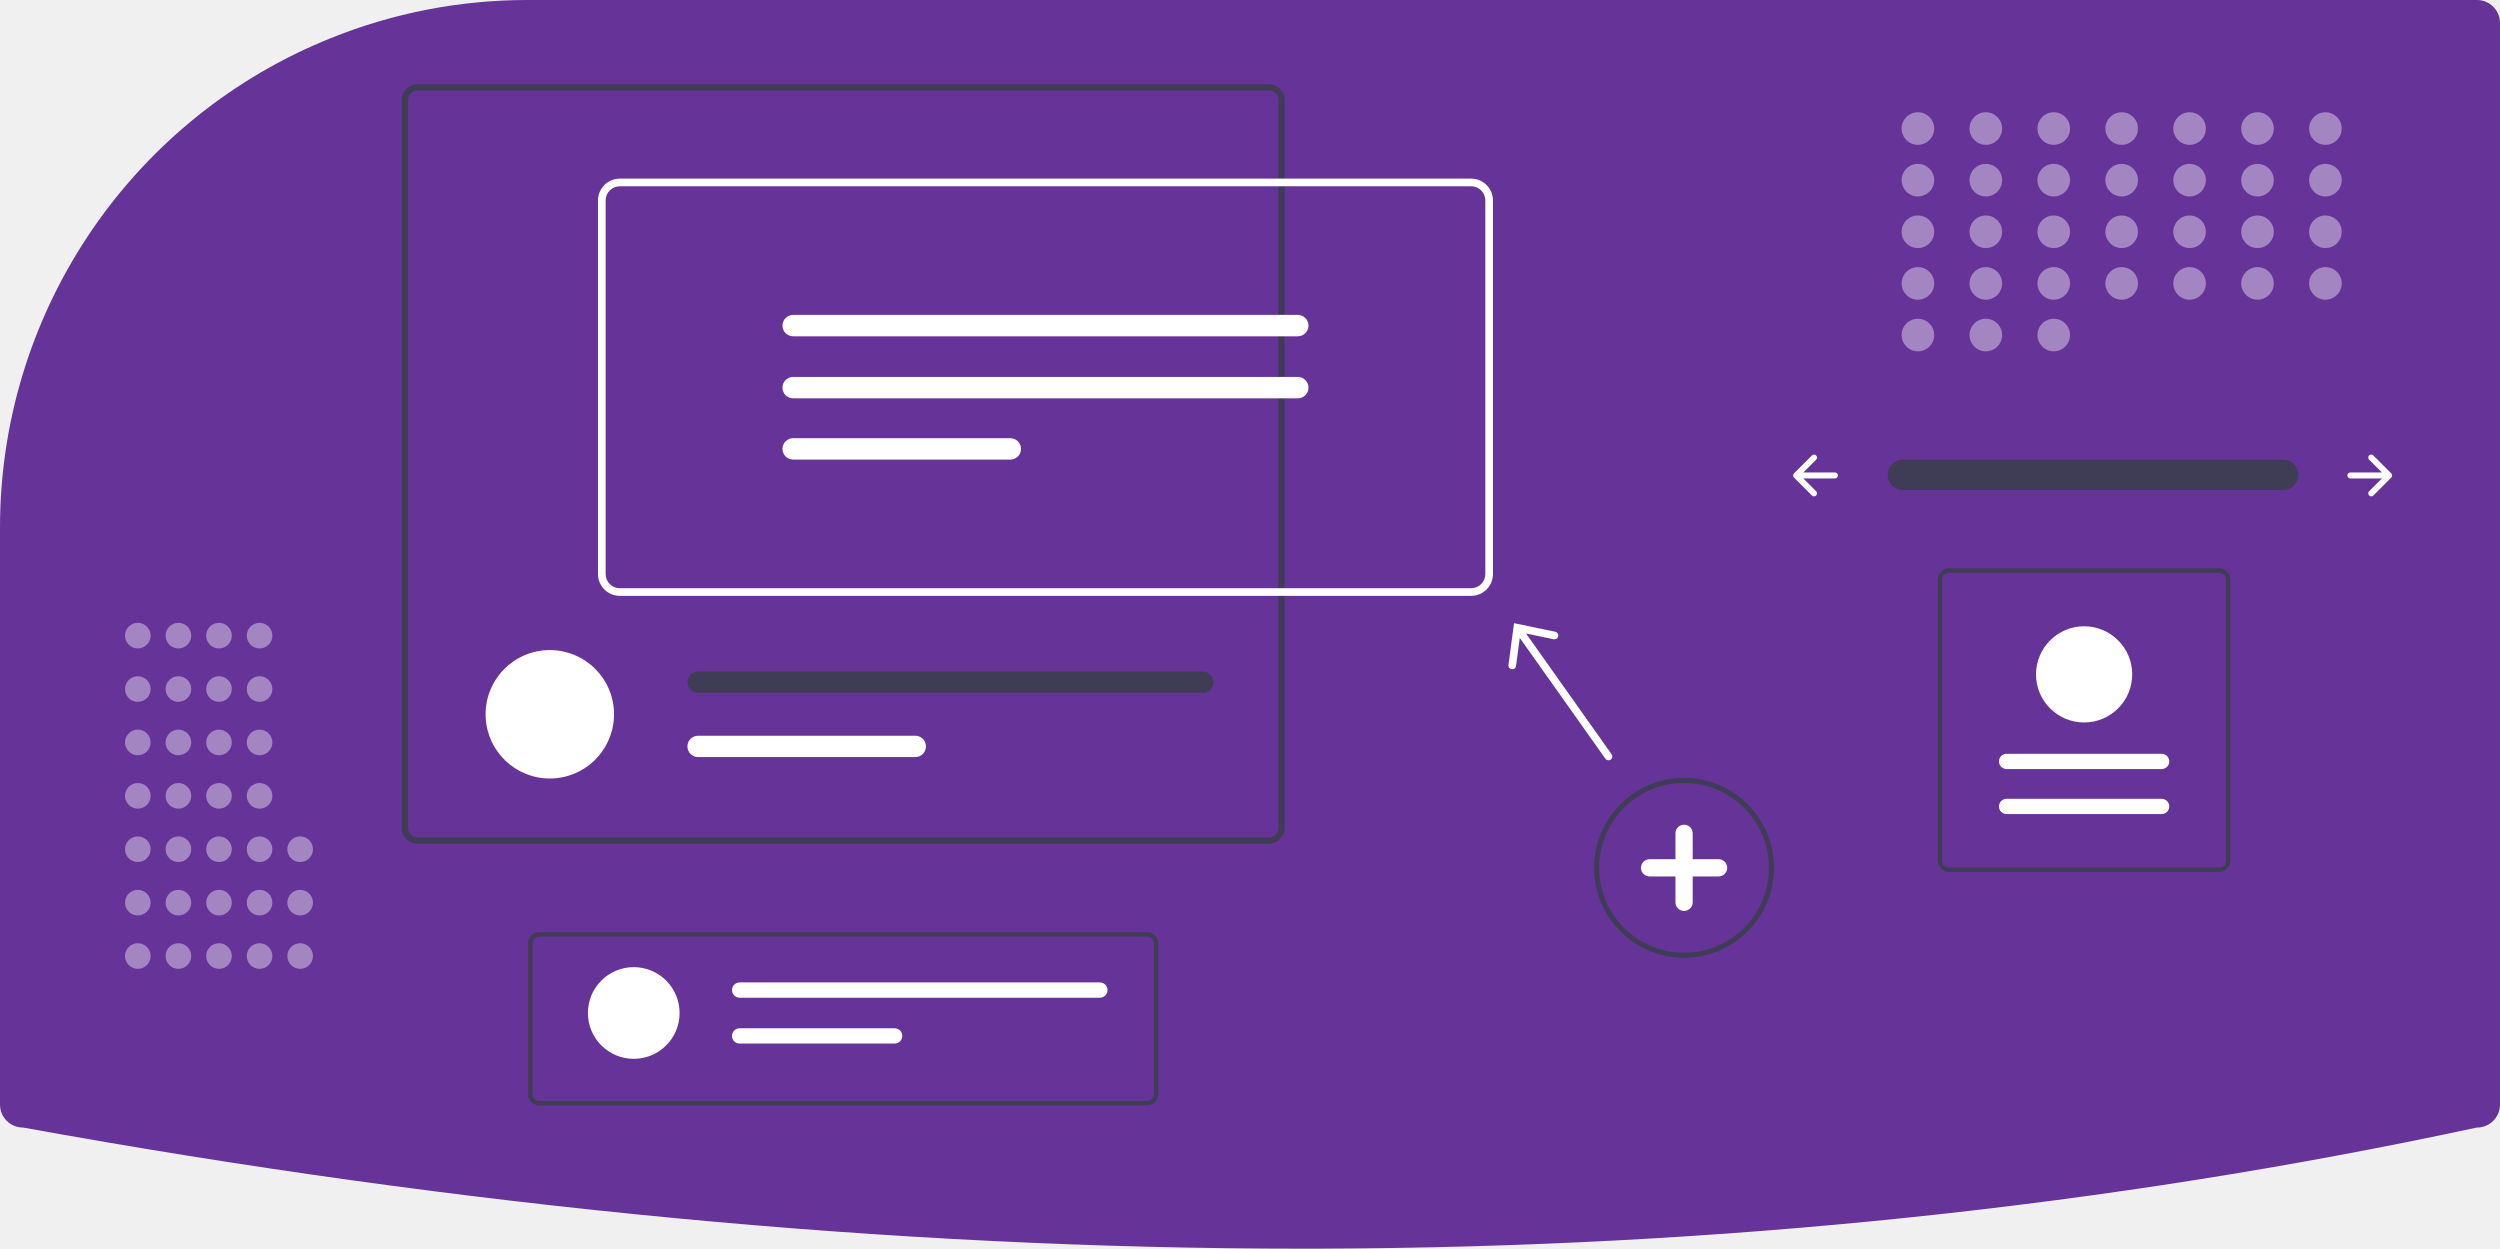
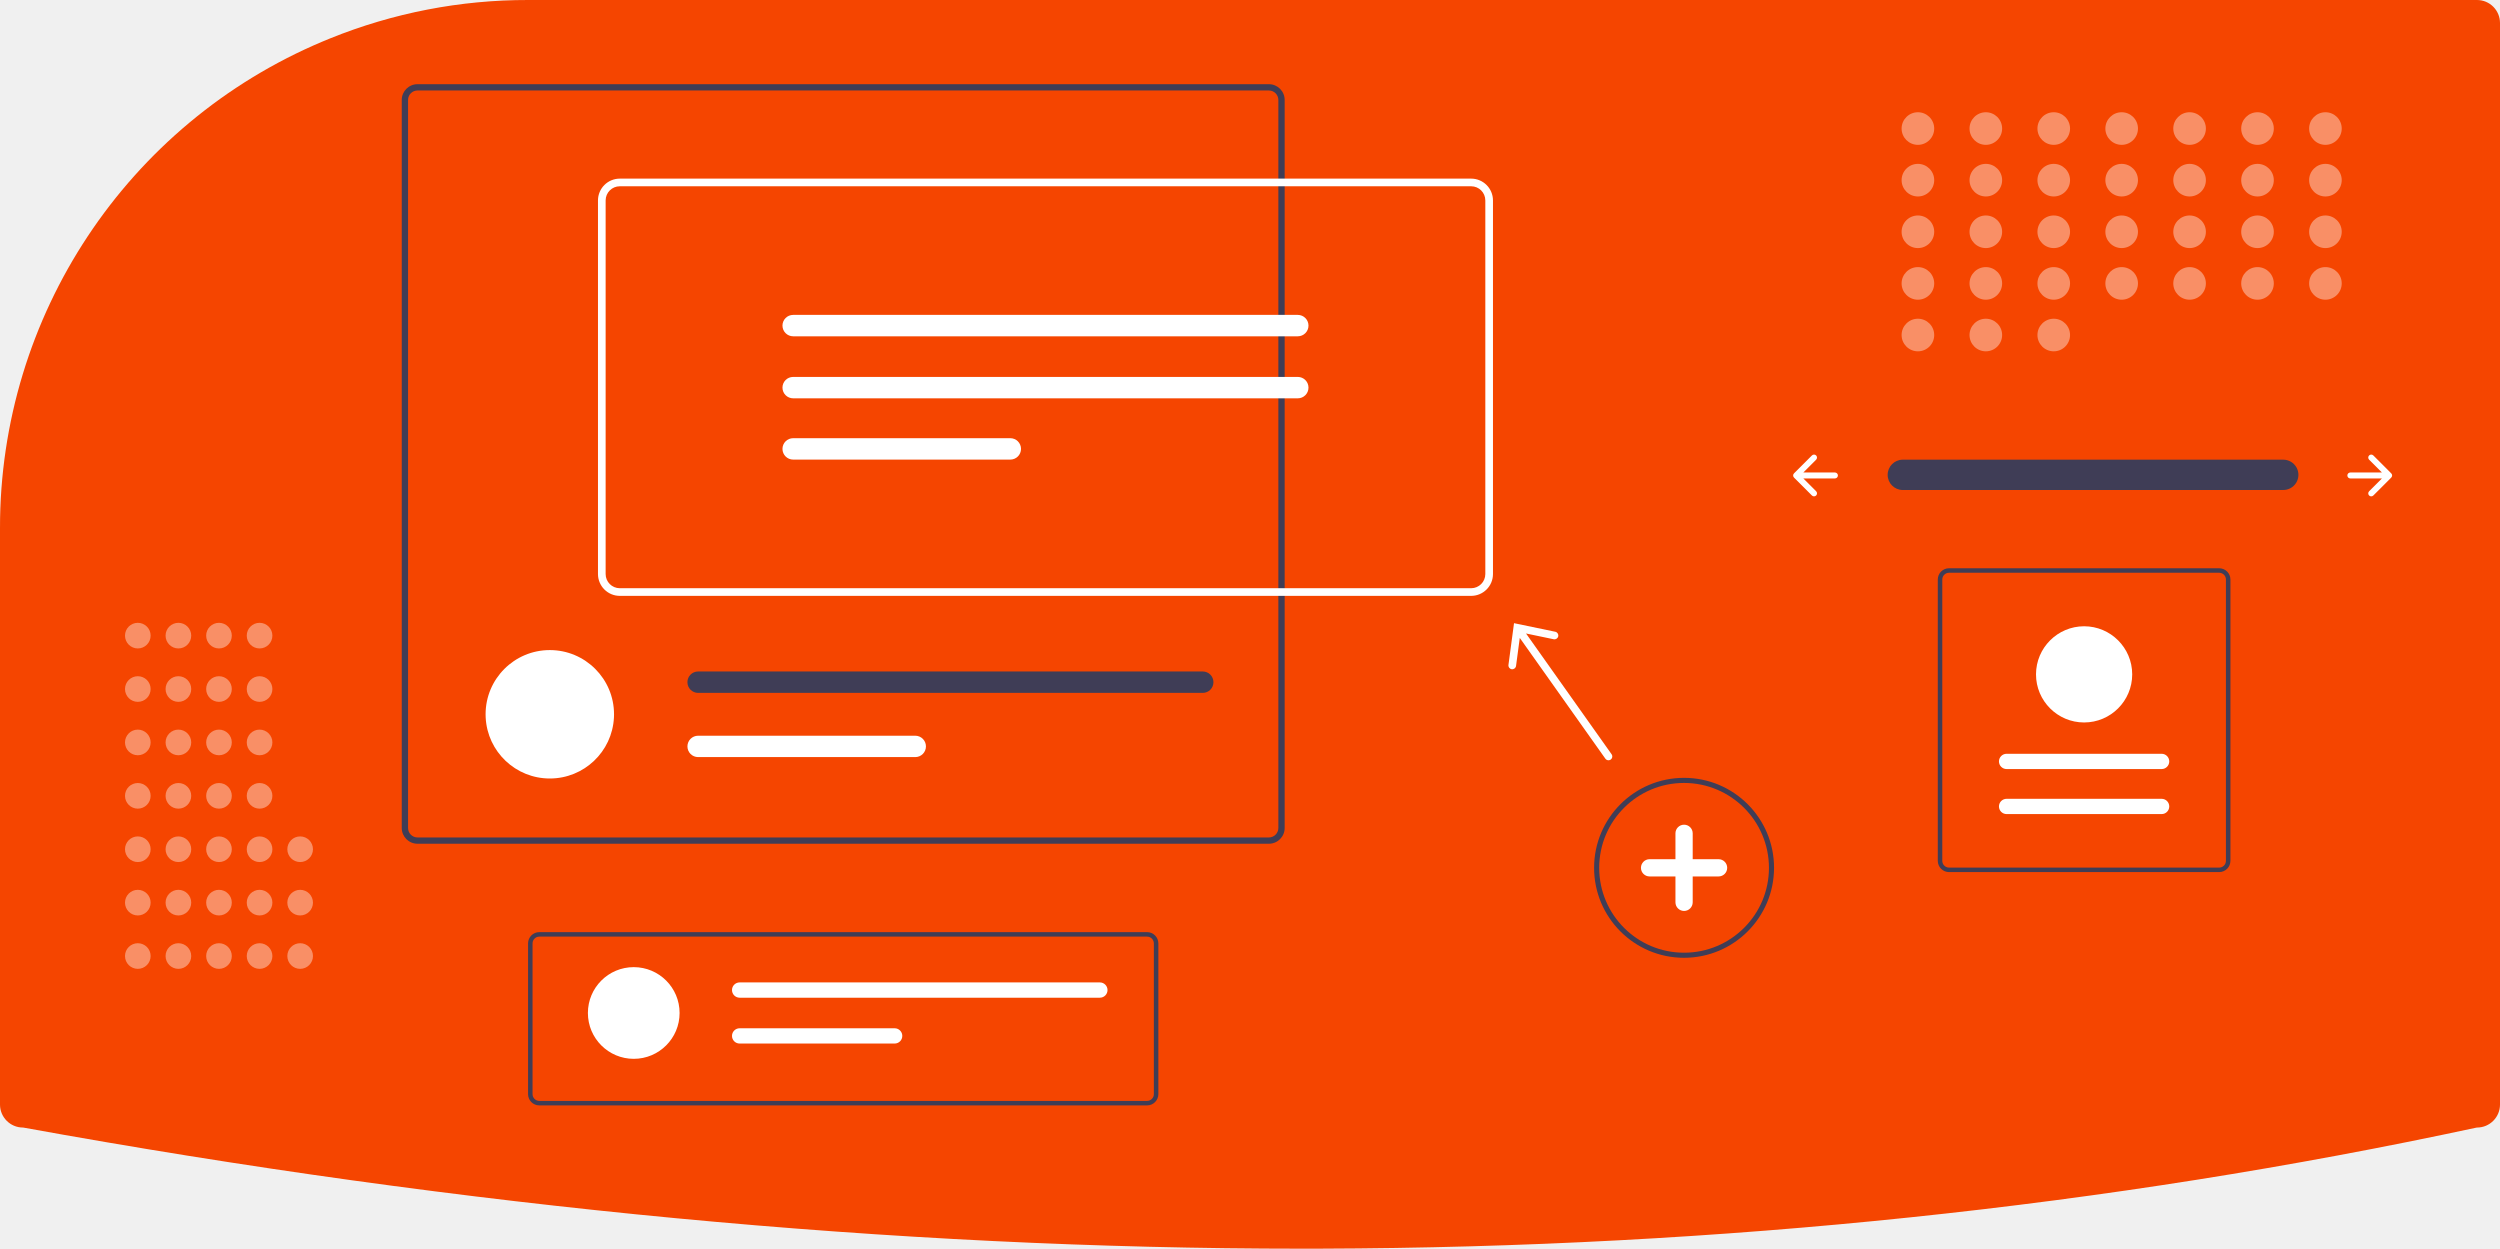
<svg xmlns="http://www.w3.org/2000/svg" data-name="Layer 1" width="980" height="489.48" viewBox="0 0 980 489.48">
-   <path d="M317.06,205.26a205.979,205.979,0,0,0-77.685,15.067c-.994.407-1.991.816-2.988,1.235A206.781,206.781,0,0,0,110,412.32v225.94a9.01,9.01,0,0,0,9,9l.179.016c173.467,31.502,342.106,47.465,501.372,47.465q3.582,0,7.156-.011c156.555-.477,308.994-16.439,453.083-47.447l.21-.022a9.01,9.01,0,0,0,9-9v-424a9.01,9.01,0,0,0-9-9Z" transform="translate(-110 -205.2598)" fill="#663399" />
-   <path id="f4300551-56ef-4356-8f30-d0080b223343-2050" data-name="Path 40" d="M855.799,385.452a5.947,5.947,0,0,0,0,11.892H1004.885a5.947,5.947,0,1,0,.195-11.892q-.098-.002-.195,0Z" transform="translate(-110 -205.2598)" fill="#3f3d56" />
+   <path d="M317.06,205.26a205.979,205.979,0,0,0-77.685,15.067c-.994.407-1.991.816-2.988,1.235A206.781,206.781,0,0,0,110,412.32v225.94a9.01,9.01,0,0,0,9,9l.179.016c173.467,31.502,342.106,47.465,501.372,47.465q3.582,0,7.156-.011c156.555-.477,308.994-16.439,453.083-47.447l.21-.022a9.01,9.01,0,0,0,9-9v-424a9.01,9.01,0,0,0-9-9Z" transform="translate(-110 -205.2598)" fill="#f54500" />
+   <path id="f4300551-56ef-4356-8f30-d0080b223343-453" data-name="Path 40" d="M855.799,385.452a5.947,5.947,0,0,0,0,11.892H1004.885a5.947,5.947,0,1,0,.195-11.892q-.098-.002-.195,0Z" transform="translate(-110 -205.2598)" fill="#3f3d56" />
  <path d="M1038.694,383.797a1.17,1.17,0,0,0,0,1.655l5.023,5.023H1031.331a1.17,1.17,0,1,0,0,2.34H1043.717l-5.023,5.023a1.17,1.17,0,1,0,1.655,1.655l7.02-7.02a1.17,1.17,0,0,0,0-1.655l-7.02-7.02A1.17,1.17,0,0,0,1038.694,383.797Z" transform="translate(-110 -205.2598)" fill="#fff" />
  <path d="M821.927,383.797a1.17,1.17,0,0,1,0,1.655l-5.023,5.023h12.386a1.17,1.17,0,1,1,0,2.34H816.905l5.023,5.023a1.17,1.17,0,0,1-1.655,1.655l-7.02-7.02a1.17,1.17,0,0,1,0-1.655l7.02-7.02A1.17,1.17,0,0,1,821.927,383.797Z" transform="translate(-110 -205.2598)" fill="#fff" />
  <g opacity="0.4">
    <circle cx="751.82" cy="50.39" r="6.39" fill="#fff" />
    <circle cx="778.445" cy="50.39" r="6.39" fill="#fff" />
    <circle cx="805.069" cy="50.39" r="6.39" fill="#fff" />
    <circle cx="831.694" cy="50.39" r="6.39" fill="#fff" />
    <circle cx="858.318" cy="50.39" r="6.39" fill="#fff" />
    <circle cx="884.943" cy="50.39" r="6.39" fill="#fff" />
    <circle cx="911.567" cy="50.39" r="6.39" fill="#fff" />
    <circle cx="751.82" cy="70.625" r="6.39" fill="#fff" />
    <circle cx="778.445" cy="70.625" r="6.39" fill="#fff" />
    <circle cx="805.069" cy="70.625" r="6.39" fill="#fff" />
    <circle cx="831.694" cy="70.625" r="6.39" fill="#fff" />
    <circle cx="858.318" cy="70.625" r="6.39" fill="#fff" />
    <circle cx="884.943" cy="70.625" r="6.39" fill="#fff" />
    <circle cx="911.567" cy="70.625" r="6.39" fill="#fff" />
    <circle cx="751.82" cy="90.859" r="6.39" fill="#fff" />
    <circle cx="778.445" cy="90.859" r="6.39" fill="#fff" />
    <circle cx="805.069" cy="90.859" r="6.39" fill="#fff" />
    <circle cx="831.694" cy="90.859" r="6.39" fill="#fff" />
    <circle cx="858.318" cy="90.859" r="6.39" fill="#fff" />
    <circle cx="884.943" cy="90.859" r="6.39" fill="#fff" />
    <circle cx="911.567" cy="90.859" r="6.39" fill="#fff" />
    <circle cx="751.82" cy="111.094" r="6.39" fill="#fff" />
    <circle cx="778.445" cy="111.094" r="6.39" fill="#fff" />
    <circle cx="751.82" cy="131.329" r="6.39" fill="#fff" />
    <circle cx="778.445" cy="131.329" r="6.39" fill="#fff" />
    <circle cx="805.069" cy="131.329" r="6.39" fill="#fff" />
    <circle cx="805.069" cy="111.094" r="6.39" fill="#fff" />
    <circle cx="831.694" cy="111.094" r="6.39" fill="#fff" />
    <circle cx="858.318" cy="111.094" r="6.39" fill="#fff" />
    <circle cx="884.943" cy="111.094" r="6.39" fill="#fff" />
    <circle cx="911.567" cy="111.094" r="6.39" fill="#fff" />
  </g>
  <path d="M770.157,580.719a35.272,35.272,0,1,1,35.272-35.272A35.313,35.313,0,0,1,770.157,580.719Zm0-68.545a33.272,33.272,0,1,0,33.272,33.272A33.31,33.31,0,0,0,770.157,512.174Z" transform="translate(-110 -205.2598)" fill="#3f3d56" />
  <path d="M783.681,542.065H773.538V531.923a3.381,3.381,0,0,0-6.762,0v10.142H756.634a3.381,3.381,0,0,0,0,6.762h10.142v10.142a3.381,3.381,0,0,0,6.762,0V548.827h10.142a3.381,3.381,0,1,0,0-6.762Z" transform="translate(-110 -205.2598)" fill="#fff" />
  <g opacity="0.4">
    <circle cx="54.024" cy="374.766" r="5.024" fill="#fff" />
    <circle cx="54.024" cy="353.833" r="5.024" fill="#fff" />
    <circle cx="54.024" cy="332.9" r="5.024" fill="#fff" />
    <circle cx="54.024" cy="311.967" r="5.024" fill="#fff" />
    <circle cx="54.024" cy="291.034" r="5.024" fill="#fff" />
    <circle cx="54.024" cy="270.101" r="5.024" fill="#fff" />
    <circle cx="54.024" cy="249.168" r="5.024" fill="#fff" />
    <circle cx="69.933" cy="374.766" r="5.024" fill="#fff" />
    <circle cx="69.933" cy="353.833" r="5.024" fill="#fff" />
    <circle cx="69.933" cy="332.9" r="5.024" fill="#fff" />
    <circle cx="69.933" cy="311.967" r="5.024" fill="#fff" />
    <circle cx="69.933" cy="291.034" r="5.024" fill="#fff" />
    <circle cx="69.933" cy="270.101" r="5.024" fill="#fff" />
    <circle cx="69.933" cy="249.168" r="5.024" fill="#fff" />
    <circle cx="85.842" cy="374.766" r="5.024" fill="#fff" />
    <circle cx="85.842" cy="353.833" r="5.024" fill="#fff" />
    <circle cx="85.842" cy="332.9" r="5.024" fill="#fff" />
    <circle cx="85.842" cy="311.967" r="5.024" fill="#fff" />
    <circle cx="85.842" cy="291.034" r="5.024" fill="#fff" />
    <circle cx="85.842" cy="270.101" r="5.024" fill="#fff" />
    <circle cx="85.842" cy="249.168" r="5.024" fill="#fff" />
    <circle cx="101.751" cy="374.766" r="5.024" fill="#fff" />
    <circle cx="101.751" cy="353.833" r="5.024" fill="#fff" />
    <circle cx="117.66" cy="374.766" r="5.024" fill="#fff" />
    <circle cx="117.66" cy="353.833" r="5.024" fill="#fff" />
    <circle cx="117.66" cy="332.9" r="5.024" fill="#fff" />
    <circle cx="101.751" cy="332.9" r="5.024" fill="#fff" />
    <circle cx="101.751" cy="311.967" r="5.024" fill="#fff" />
    <circle cx="101.751" cy="291.034" r="5.024" fill="#fff" />
    <circle cx="101.751" cy="270.101" r="5.024" fill="#fff" />
    <circle cx="101.751" cy="249.168" r="5.024" fill="#fff" />
  </g>
  <path d="M607.408,238.262H273.666a6.189,6.189,0,0,0-6.182,6.182v285.383a6.189,6.189,0,0,0,6.182,6.182H607.408a6.189,6.189,0,0,0,6.182-6.182V244.444A6.189,6.189,0,0,0,607.408,238.262Zm3.705,291.566a3.718,3.718,0,0,1-3.705,3.716H273.666a3.711,3.711,0,0,1-3.705-3.716V244.444a3.711,3.711,0,0,1,3.705-3.716H607.408a3.718,3.718,0,0,1,3.705,3.716Z" transform="translate(-110 -205.2598)" fill="#3f3d56" />
  <path d="M350.702,485.266c0,.44-.012.88-.035,1.308a25.175,25.175,0,0,1-50.281,0c-.023-.428-.035-.868-.035-1.308a25.175,25.175,0,1,1,50.35,0Z" transform="translate(-110 -205.2598)" fill="#fff" />
  <path d="M581.475,468.479H383.663a4.197,4.197,0,0,0,0,8.394H581.475a4.197,4.197,0,0,0,0-8.394Z" transform="translate(-110 -205.2598)" fill="#3f3d56" />
  <path d="M468.78,493.66H383.663a4.191,4.191,0,0,0,0,8.382h85.117a4.191,4.191,0,1,0,0-8.382Z" transform="translate(-110 -205.2598)" fill="#fff" />
  <path d="M686.698,438.841H352.958a8.559,8.559,0,0,1-8.549-8.55V283.829a8.559,8.559,0,0,1,8.549-8.549H686.698a8.559,8.559,0,0,1,8.549,8.549V430.291A8.559,8.559,0,0,1,686.698,438.841ZM352.958,278.28a5.555,5.555,0,0,0-5.549,5.549V430.291a5.556,5.556,0,0,0,5.549,5.55H686.698a5.556,5.556,0,0,0,5.549-5.55V283.829a5.555,5.555,0,0,0-5.549-5.549Z" transform="translate(-110 -205.2598)" fill="#fff" />
  <path d="M420.924,328.699a4.196,4.196,0,1,0,0,8.392H618.732a4.196,4.196,0,1,0,0-8.392Z" transform="translate(-110 -205.2598)" fill="#fff" />
  <path d="M420.924,353.012a4.196,4.196,0,0,0,0,8.392H618.732a4.196,4.196,0,0,0,0-8.392Z" transform="translate(-110 -205.2598)" fill="#fff" />
  <path d="M420.924,377.03a4.196,4.196,0,0,0,0,8.392h85.117a4.196,4.196,0,0,0,0-8.392Z" transform="translate(-110 -205.2598)" fill="#fff" />
  <path d="M741.724,500.893l-33.52-47.307,10.851,2.261a1.501,1.501,0,1,0,.612-2.939l-16.171-3.366-2.183,16.371a1.501,1.501,0,1,0,2.976.396l1.463-10.993L739.276,502.627a1.5,1.5,0,1,0,2.447-1.734Z" transform="translate(-110 -205.2598)" fill="#fff" />
  <path d="M559.666,638.58H321.409a4.417,4.417,0,0,1-4.412-4.412V575.067a4.417,4.417,0,0,1,4.412-4.412h238.257a4.417,4.417,0,0,1,4.412,4.412v59.101A4.417,4.417,0,0,1,559.666,638.58Zm-238.257-66.161a2.65,2.65,0,0,0-2.647,2.647v59.101a2.65,2.65,0,0,0,2.647,2.647h238.257a2.65,2.65,0,0,0,2.647-2.647V575.067a2.65,2.65,0,0,0-2.647-2.647Z" transform="translate(-110 -205.2598)" fill="#3f3d56" />
  <circle cx="248.429" cy="397.09" r="17.973" fill="#fff" />
  <path d="M399.938,590.368a2.995,2.995,0,1,0,0,5.991H541.153a2.995,2.995,0,1,0,0-5.991Z" transform="translate(-110 -205.2598)" fill="#fff" />
  <path d="M399.938,608.341a2.995,2.995,0,1,0,0,5.991H460.703a2.995,2.995,0,1,0,0-5.991Z" transform="translate(-110 -205.2598)" fill="#fff" />
  <path d="M874.024,428.016H979.917a4.417,4.417,0,0,1,4.412,4.412V542.71a4.417,4.417,0,0,1-4.412,4.412H874.024a4.417,4.417,0,0,1-4.412-4.412V432.428A4.417,4.417,0,0,1,874.024,428.016ZM979.917,545.358a2.65,2.65,0,0,0,2.647-2.647V432.428a2.65,2.65,0,0,0-2.647-2.647H874.024a2.65,2.65,0,0,0-2.647,2.647V542.71a2.65,2.65,0,0,0,2.647,2.647Z" transform="translate(-110 -205.2598)" fill="#3f3d56" />
  <path d="M957.353,524.38a2.995,2.995,0,0,0,0-5.991H896.588a2.995,2.995,0,0,0,0,5.991Z" transform="translate(-110 -205.2598)" fill="#fff" />
  <path d="M957.353,506.731a2.995,2.995,0,1,0,0-5.991H896.588a2.995,2.995,0,1,0,0,5.991Z" transform="translate(-110 -205.2598)" fill="#fff" />
  <path d="M926.97,450.758a18.855,18.855,0,1,1-18.855,18.855A18.876,18.876,0,0,1,926.97,450.758Z" transform="translate(-110 -205.2598)" fill="#fff" />
</svg>
